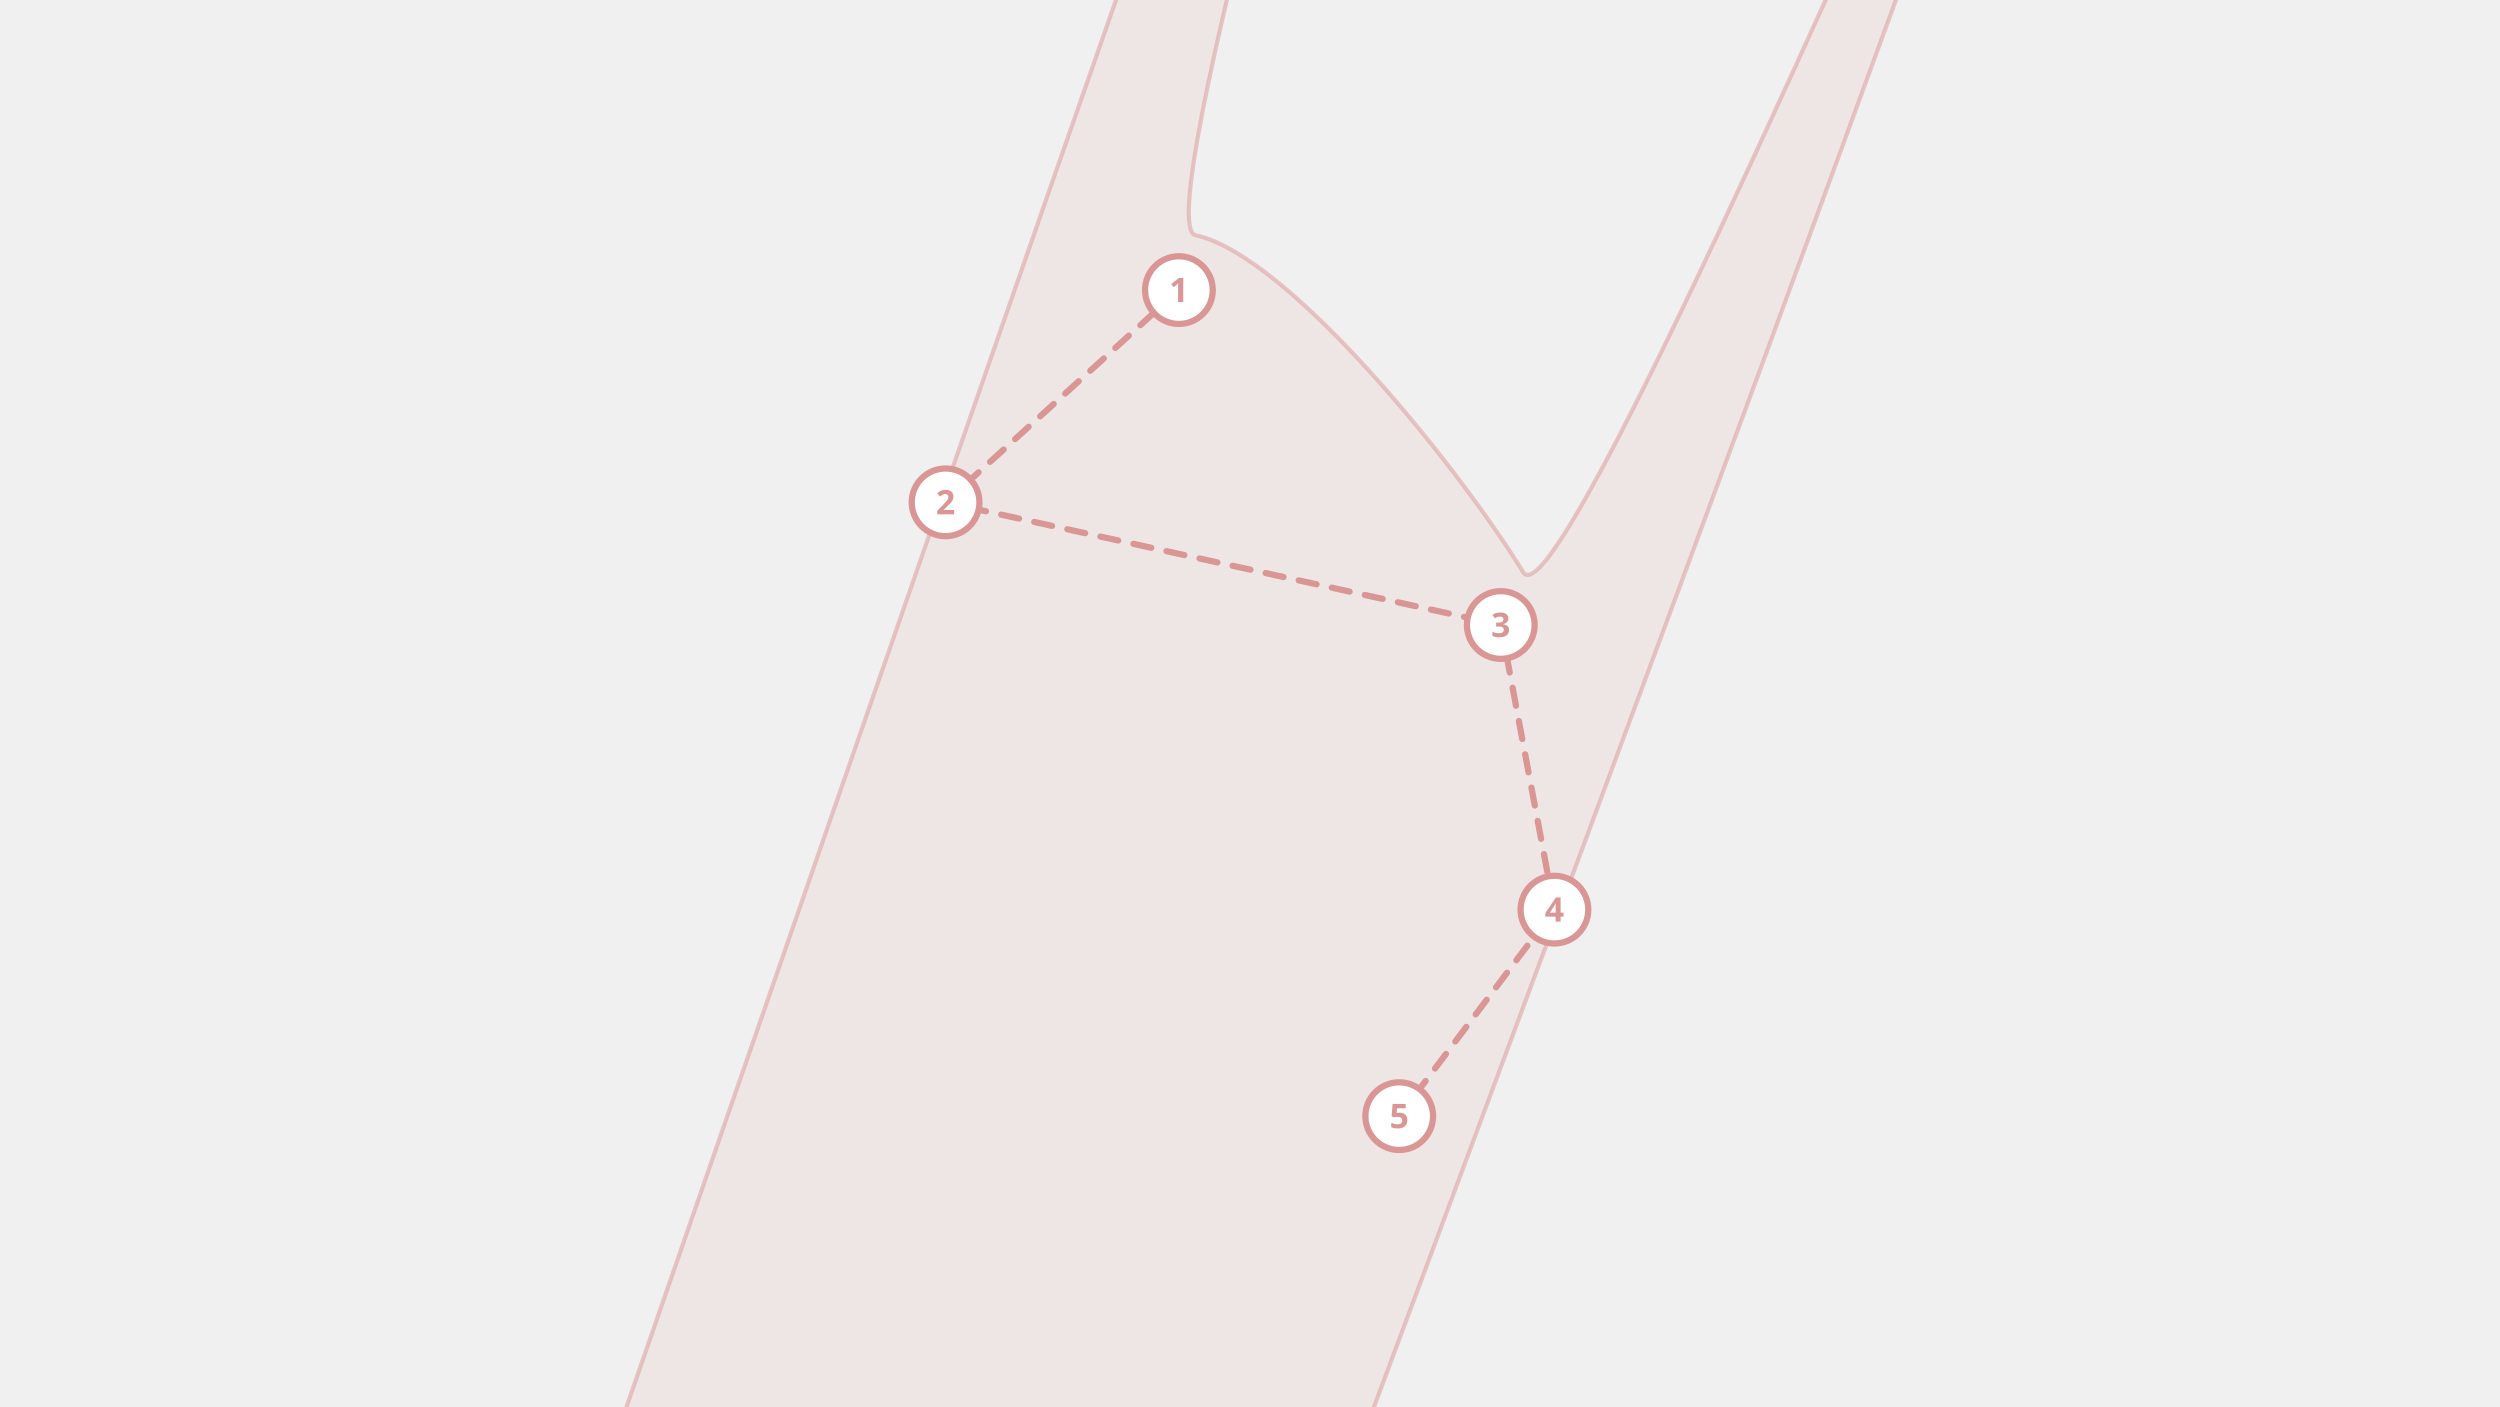
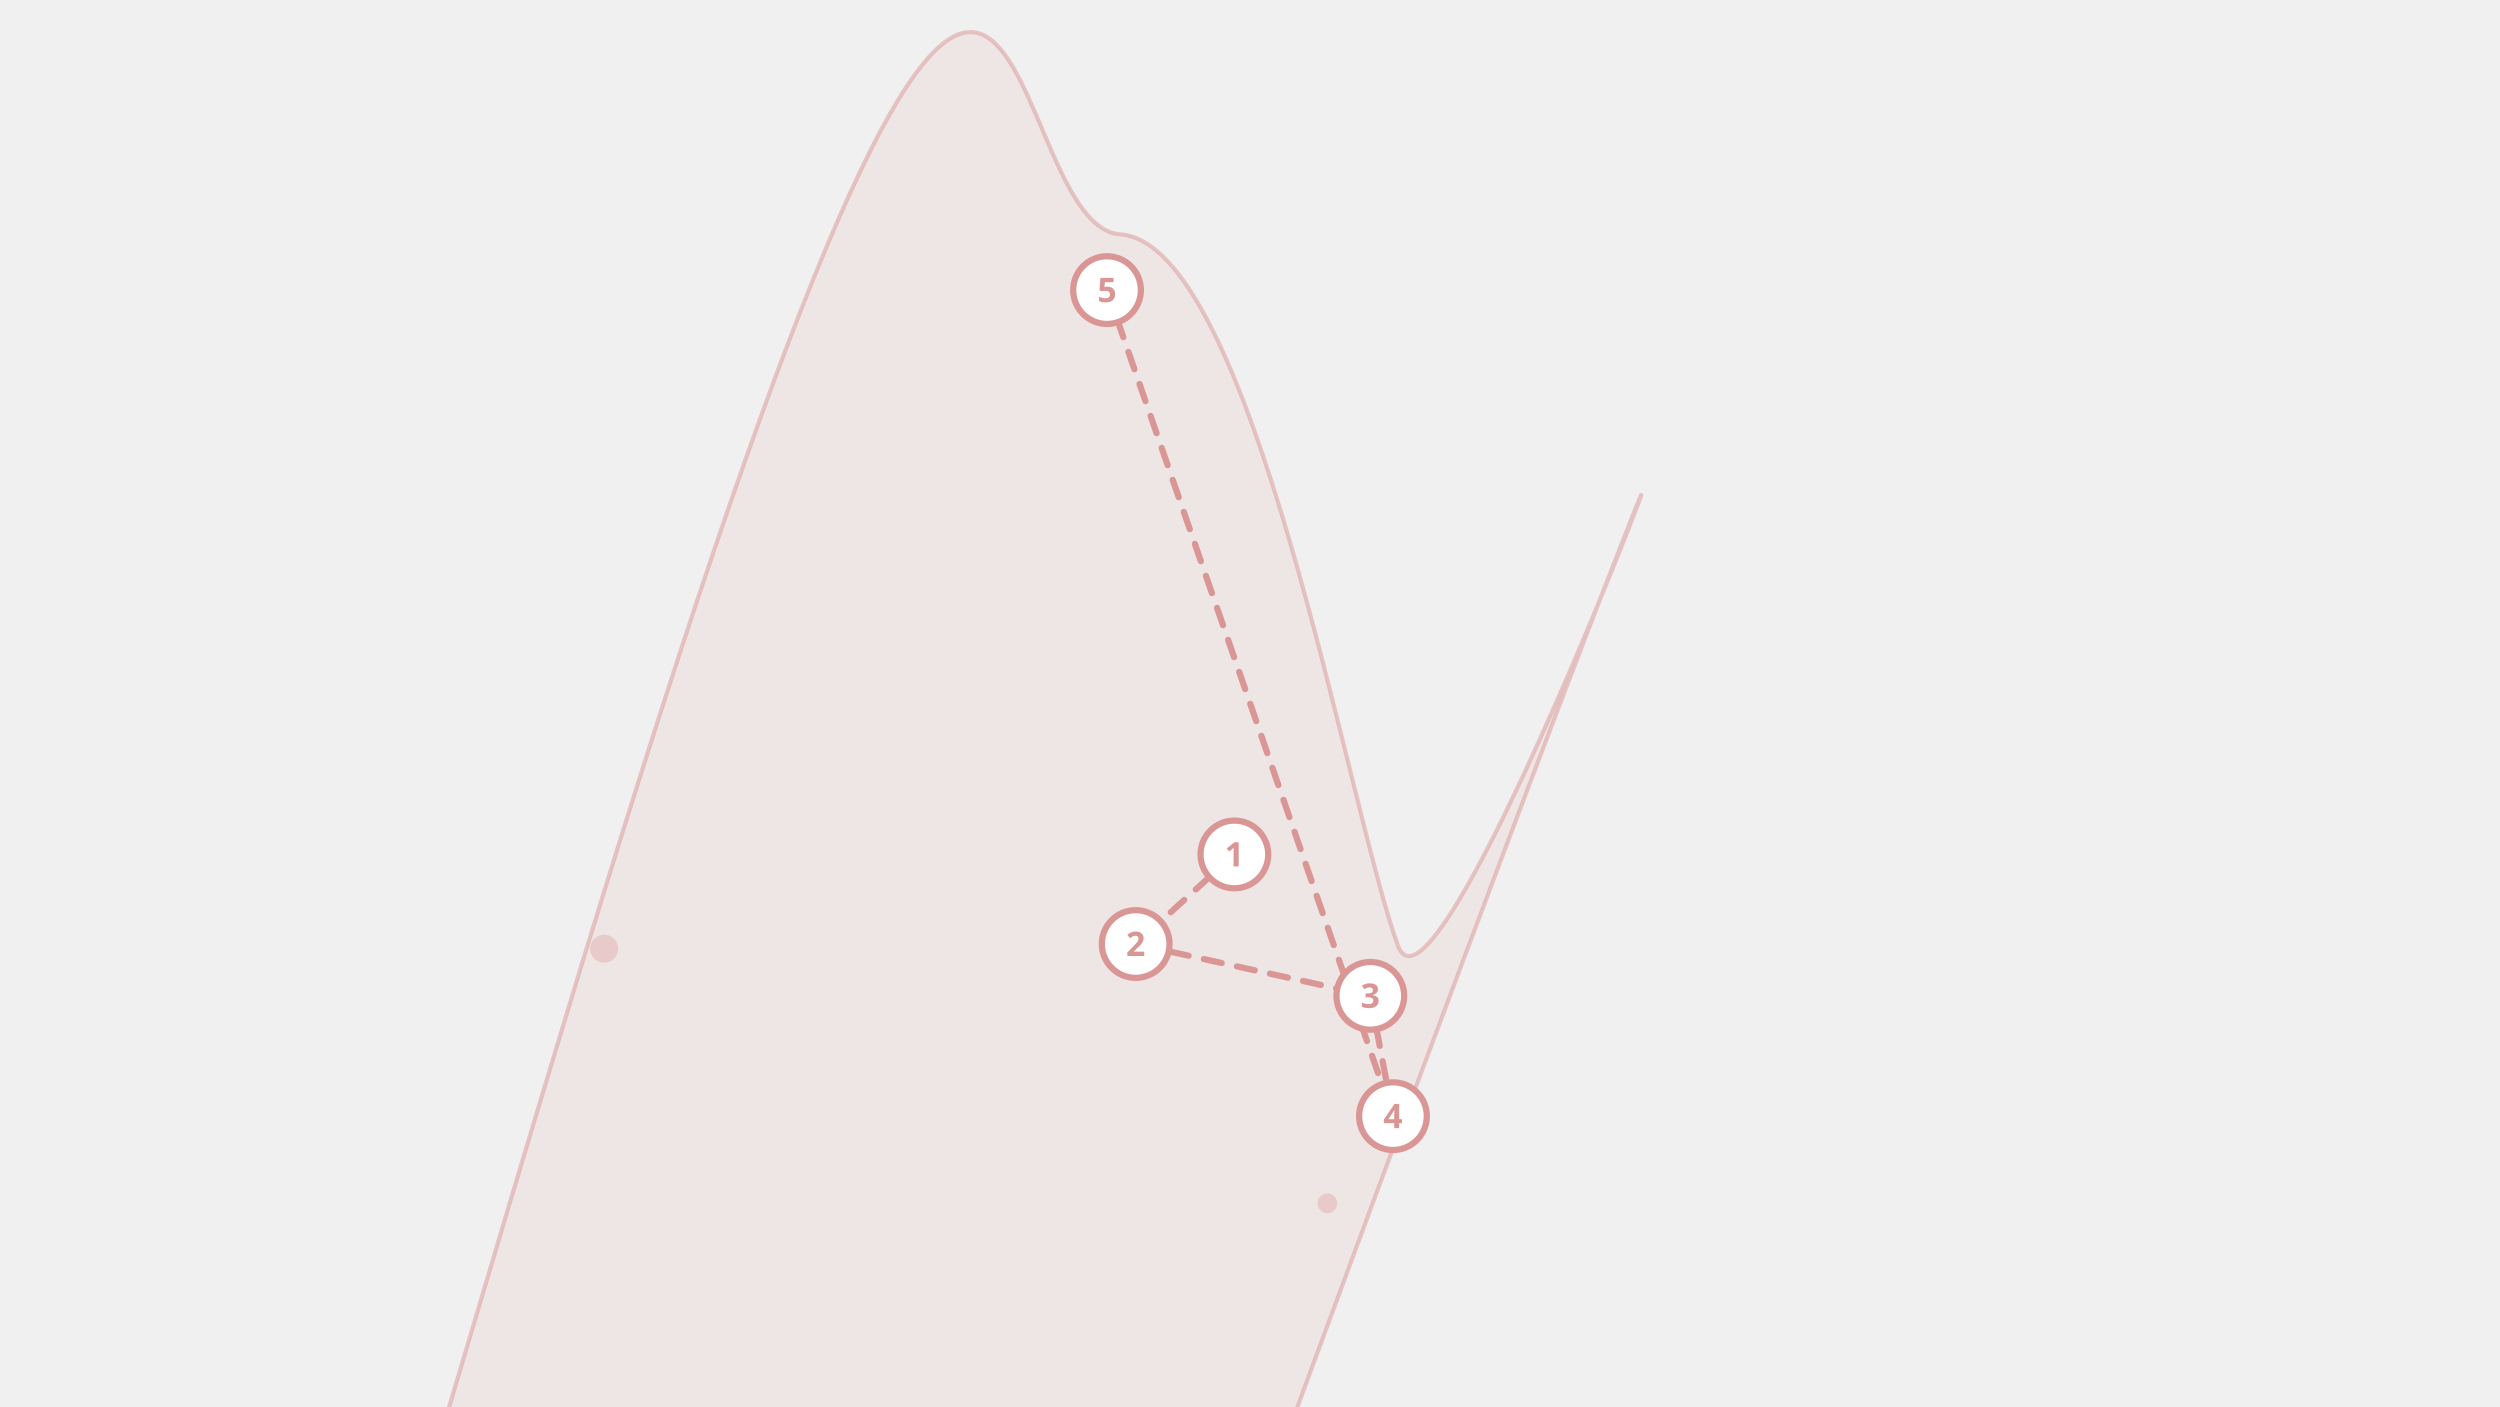
<svg xmlns="http://www.w3.org/2000/svg" viewBox="0 0 960 540" width="960" height="540" role="img" aria-labelledby="t d">
-   <path d="M-2009.5 7182.1C-2049.1 7155.8 -42.8 1353.6 368.6 171.6C780 -1010.4 423.1 82.3 459.1 90.3C495.2 98.3 560.4 179.9 584.9 219.7C609.4 259.5 1038.7 -831 606.3 329.4C173.9 1489.8 -1969.9 7208.4 -2009.5 7182.1Z" fill="#D99694" fill-opacity=".12" stroke="#D99694" stroke-opacity=".5" stroke-width="1.6" stroke-linejoin="round" />
-   <circle cx="452.7" cy="111.4" r="5.4" fill="#D99694" />
-   <circle cx="576.3" cy="240" r="3.8" fill="#D99694" fill-opacity=".8" />
-   <circle cx="363.1" cy="192.9" r="3.8" fill="#D99694" fill-opacity=".8" />
-   <circle cx="596.9" cy="349.3" r="3.8" fill="#D99694" fill-opacity=".8" />
-   <circle cx="537.3" cy="428.6" r="3.8" fill="#D99694" fill-opacity=".8" />
-   <path d="M452.7 111.4L363.1 192.9L576.3 240L596.9 349.3L537.3 428.6" fill="none" stroke="#D99694" stroke-width="2.4" stroke-dasharray="7 6" stroke-linecap="round" />
-   <circle cx="452.7" cy="111.4" r="13" fill="#fff" stroke="#D99694" stroke-width="2.4" />
-   <text x="452.7" y="116" text-anchor="middle" font-family="Figtree, system-ui, sans-serif" font-size="13" font-weight="700" fill="#D99694">1</text>
-   <circle cx="363.1" cy="192.9" r="13" fill="#fff" stroke="#D99694" stroke-width="2.4" />
-   <text x="363.1" y="197.5" text-anchor="middle" font-family="Figtree, system-ui, sans-serif" font-size="13" font-weight="700" fill="#D99694">2</text>
-   <circle cx="576.3" cy="240" r="13" fill="#fff" stroke="#D99694" stroke-width="2.4" />
-   <text x="576.3" y="244.6" text-anchor="middle" font-family="Figtree, system-ui, sans-serif" font-size="13" font-weight="700" fill="#D99694">3</text>
-   <circle cx="596.9" cy="349.3" r="13" fill="#fff" stroke="#D99694" stroke-width="2.4" />
-   <text x="596.9" y="353.9" text-anchor="middle" font-family="Figtree, system-ui, sans-serif" font-size="13" font-weight="700" fill="#D99694">4</text>
-   <circle cx="537.3" cy="428.6" r="13" fill="#fff" stroke="#D99694" stroke-width="2.4" />
-   <text x="537.3" y="433.2" text-anchor="middle" font-family="Figtree, system-ui, sans-serif" font-size="13" font-weight="700" fill="#D99694">5</text>
+   <path d="M-569.9 3327.3C-622.3 3316 65.3 881.9 232 342.3C398.7 -197.3 379.4 86.5 430.2 90C481 93.5 517.4 309.8 536.8 363.1C556.2 416.4 730.9 -84.1 546.5 409.9C362.1 903.9 -517.5 3338.6 -569.9 3327.3Z" fill="#D99694" fill-opacity=".12" stroke="#D99694" stroke-opacity=".5" stroke-width="1.6" stroke-linejoin="round" />
+   <circle cx="474" cy="328.1" r="5.4" fill="#D99694" />
+   <circle cx="526.2" cy="382.4" r="3.8" fill="#D99694" fill-opacity=".8" />
+   <circle cx="436.1" cy="362.5" r="3.8" fill="#D99694" fill-opacity=".8" />
+   <circle cx="534.9" cy="428.6" r="3.8" fill="#D99694" fill-opacity=".8" />
+   <circle cx="425.1" cy="111.4" r="5.4" fill="#D99694" />
+   <circle cx="232" cy="364.3" r="5.4" fill="#D99694" fill-opacity=".35" />
+   <circle cx="509.7" cy="462.1" r="3.8" fill="#D99694" fill-opacity=".35" />
+   <path d="M474 328.1L436.1 362.5L526.2 382.4L534.9 428.6L425.1 111.4" fill="none" stroke="#D99694" stroke-width="2.4" stroke-dasharray="7 6" stroke-linecap="round" />
+   <circle cx="474" cy="328.1" r="13" fill="#fff" stroke="#D99694" stroke-width="2.4" />
+   <text x="474" y="332.7" text-anchor="middle" font-family="Figtree, system-ui, sans-serif" font-size="13" font-weight="700" fill="#D99694">1</text>
+   <circle cx="436.1" cy="362.5" r="13" fill="#fff" stroke="#D99694" stroke-width="2.4" />
+   <text x="436.1" y="367.1" text-anchor="middle" font-family="Figtree, system-ui, sans-serif" font-size="13" font-weight="700" fill="#D99694">2</text>
+   <circle cx="526.2" cy="382.4" r="13" fill="#fff" stroke="#D99694" stroke-width="2.4" />
+   <text x="526.2" y="387" text-anchor="middle" font-family="Figtree, system-ui, sans-serif" font-size="13" font-weight="700" fill="#D99694">3</text>
+   <circle cx="534.9" cy="428.6" r="13" fill="#fff" stroke="#D99694" stroke-width="2.4" />
+   <text x="534.9" y="433.2" text-anchor="middle" font-family="Figtree, system-ui, sans-serif" font-size="13" font-weight="700" fill="#D99694">4</text>
+   <circle cx="425.1" cy="111.4" r="13" fill="#fff" stroke="#D99694" stroke-width="2.4" />
+   <text x="425.1" y="116" text-anchor="middle" font-family="Figtree, system-ui, sans-serif" font-size="13" font-weight="700" fill="#D99694">5</text>
</svg>
